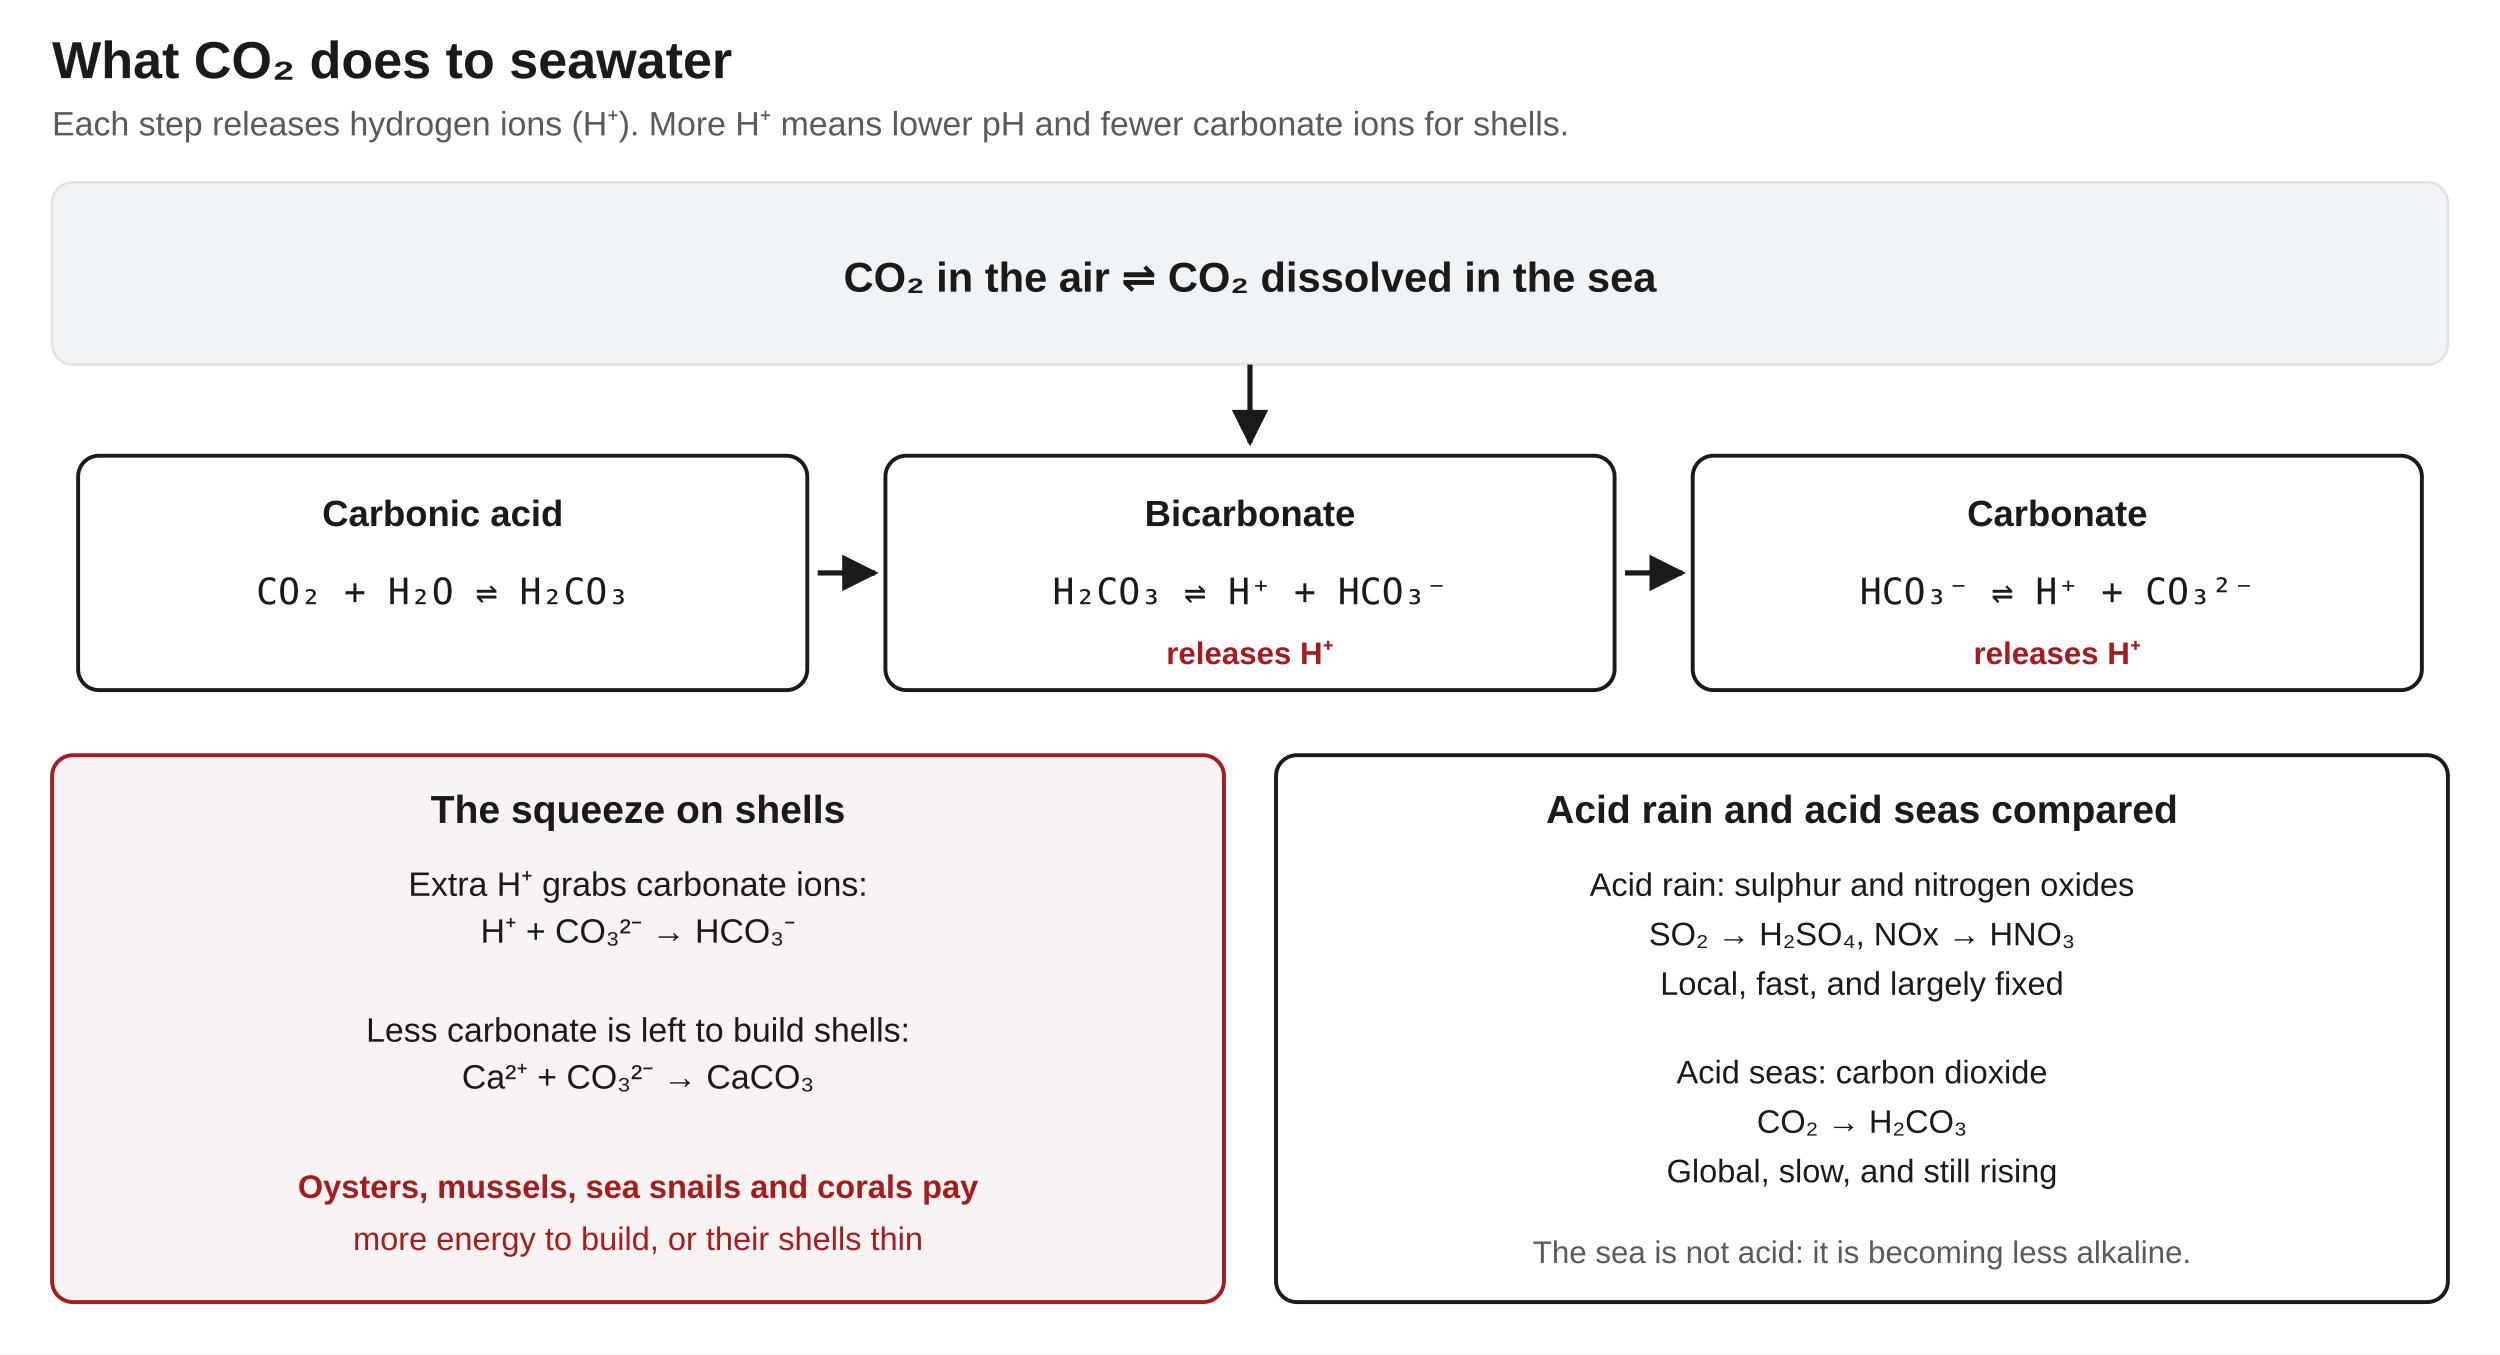
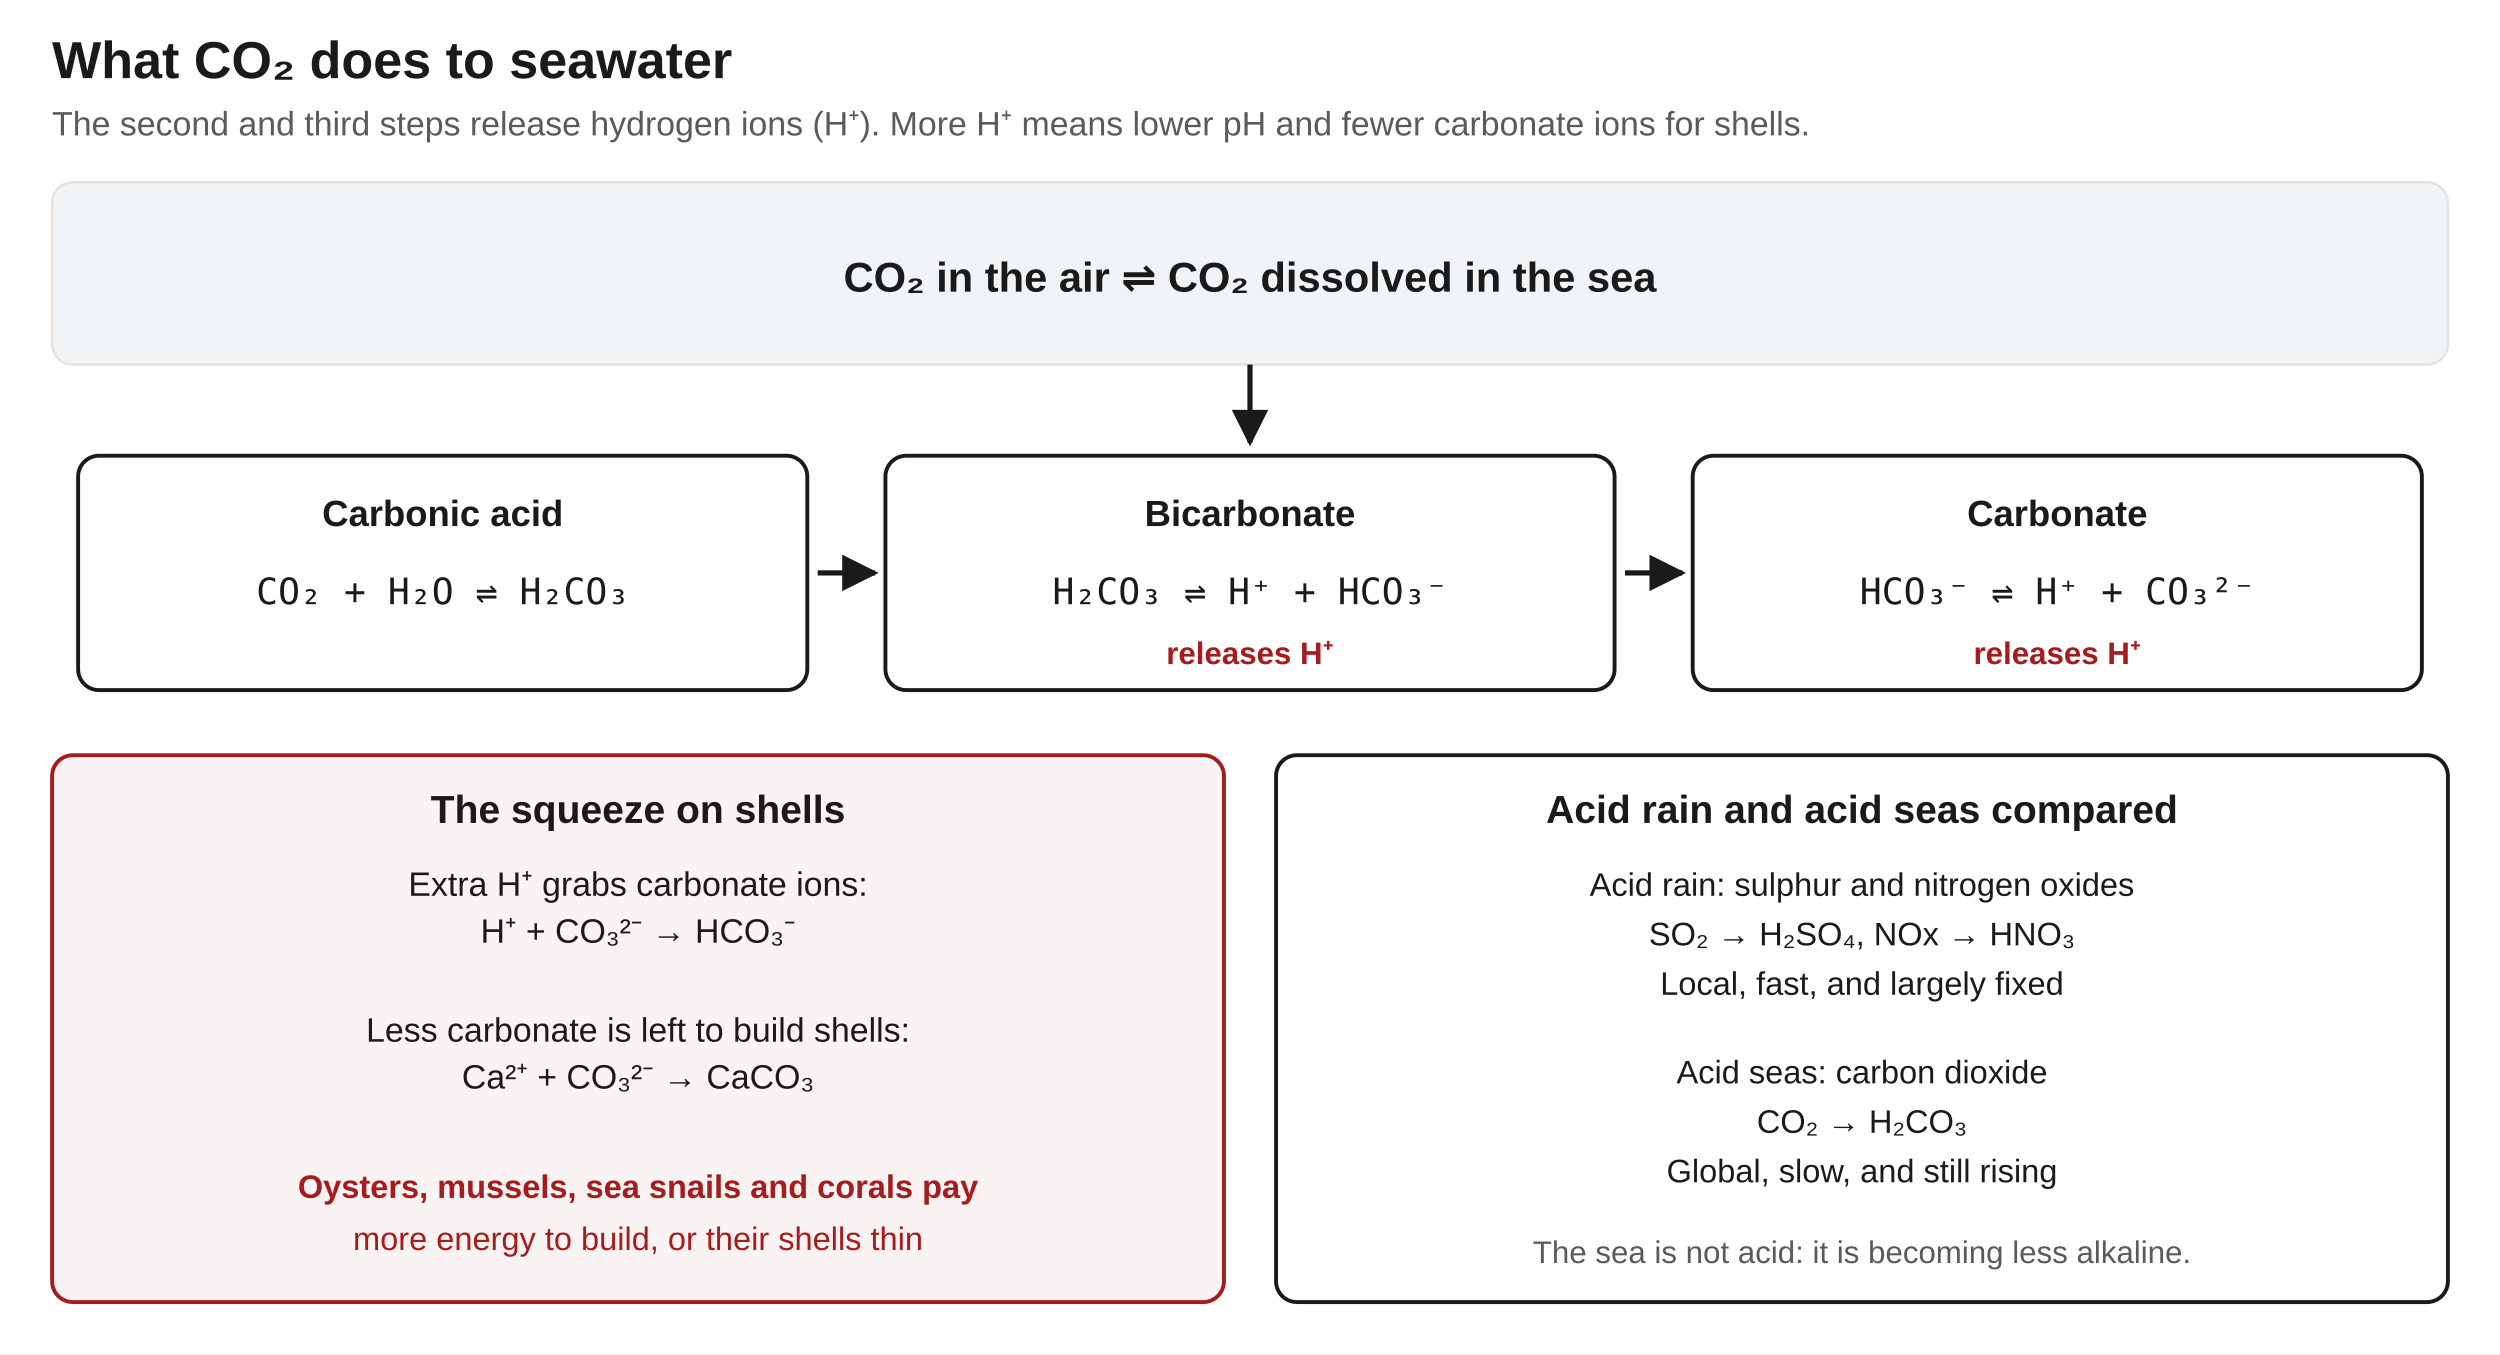
<svg xmlns="http://www.w3.org/2000/svg" viewBox="0 0 960 520" role="img" aria-labelledby="t d" font-family="'Source Sans 3','Source Sans Pro',Arial,sans-serif">
  <rect width="960" height="520" fill="#fff" />
  <defs>
    <marker id="a0" viewBox="0 0 10 10" refX="9" refY="5" markerWidth="7" markerHeight="7" orient="auto-start-reverse">
      <path d="M0 0L10 5L0 10z" fill="#1A1A1A" />
    </marker>
    <marker id="a1" viewBox="0 0 10 10" refX="9" refY="5" markerWidth="7" markerHeight="7" orient="auto-start-reverse">
      <path d="M0 0L10 5L0 10z" fill="#A61C1C" />
    </marker>
    <marker id="a2" viewBox="0 0 10 10" refX="9" refY="5" markerWidth="7" markerHeight="7" orient="auto-start-reverse">
      <path d="M0 0L10 5L0 10z" fill="#4A6A8A" />
    </marker>
  </defs>
  <text x="20.0" y="30.0" font-size="20" fill="#1A1A1A" text-anchor="start" font-weight="700">What CO₂ does to seawater</text>
-   <text x="20.0" y="52.0" font-size="13" fill="#5A5A5A" text-anchor="start" font-weight="400">Each step releases hydrogen ions (H⁺). More H⁺ means lower pH and fewer carbonate ions for shells.</text>
+   <text x="20.0" y="52.0" font-size="13" fill="#5A5A5A" text-anchor="start" font-weight="400">The second and third steps release hydrogen ions (H⁺). More H⁺ means lower pH and fewer carbonate ions for shells.</text>
  <rect x="20" y="70" width="920" height="70" rx="8" fill="#f1f4f7" stroke="#E6E2E0" />
  <text x="480.0" y="112.0" font-size="16" fill="#1A1A1A" text-anchor="middle" font-weight="700">CO₂ in the air  ⇌  CO₂ dissolved in the sea</text>
  <line x1="480.0" y1="140.0" x2="480.0" y2="170.0" stroke="#1A1A1A" stroke-width="2" marker-end="url(#a0)" />
  <rect x="30" y="175" width="280" height="90" rx="8" fill="#fff" stroke="#1A1A1A" stroke-width="1.5" />
  <text x="170.0" y="202.0" font-size="14" fill="#1A1A1A" text-anchor="middle" font-weight="700">Carbonic acid</text>
  <text x="170.0" y="232.0" font-size="14" fill="#1A1A1A" text-anchor="middle" font-weight="400" font-family="'IBM Plex Mono',monospace">CO₂ + H₂O ⇌ H₂CO₃</text>
  <line x1="314.0" y1="220.0" x2="336.0" y2="220.0" stroke="#1A1A1A" stroke-width="2" marker-end="url(#a0)" />
  <rect x="340" y="175" width="280" height="90" rx="8" fill="#fff" stroke="#1A1A1A" stroke-width="1.5" />
  <text x="480.0" y="202.0" font-size="14" fill="#1A1A1A" text-anchor="middle" font-weight="700">Bicarbonate</text>
  <text x="480.0" y="232.0" font-size="14" fill="#1A1A1A" text-anchor="middle" font-weight="400" font-family="'IBM Plex Mono',monospace">H₂CO₃ ⇌ H⁺ + HCO₃⁻</text>
  <line x1="624.0" y1="220.0" x2="646.0" y2="220.0" stroke="#1A1A1A" stroke-width="2" marker-end="url(#a0)" />
  <text x="480.0" y="255.0" font-size="12" fill="#A61C1C" text-anchor="middle" font-weight="700">releases H⁺</text>
  <rect x="650" y="175" width="280" height="90" rx="8" fill="#fff" stroke="#1A1A1A" stroke-width="1.5" />
  <text x="790.0" y="202.0" font-size="14" fill="#1A1A1A" text-anchor="middle" font-weight="700">Carbonate</text>
  <text x="790.0" y="232.0" font-size="14" fill="#1A1A1A" text-anchor="middle" font-weight="400" font-family="'IBM Plex Mono',monospace">HCO₃⁻ ⇌ H⁺ + CO₃²⁻</text>
  <text x="790.0" y="255.0" font-size="12" fill="#A61C1C" text-anchor="middle" font-weight="700">releases H⁺</text>
  <rect x="20" y="290" width="450" height="210" rx="8" fill="#FAF3F3" stroke="#A61C1C" stroke-width="1.5" />
  <text x="245.0" y="316.0" font-size="15" fill="#1A1A1A" text-anchor="middle" font-weight="700">The squeeze on shells</text>
  <text x="245.0" y="344.0" font-size="13" fill="#1A1A1A" text-anchor="middle" font-weight="400">Extra H⁺ grabs carbonate ions:</text>
  <text x="245.0" y="362.0" font-size="13" fill="#1A1A1A" text-anchor="middle" font-weight="400">H⁺ + CO₃²⁻ → HCO₃⁻</text>
  <text x="245.0" y="400.0" font-size="13" fill="#1A1A1A" text-anchor="middle" font-weight="400">Less carbonate is left to build shells:</text>
  <text x="245.0" y="418.0" font-size="13" fill="#1A1A1A" text-anchor="middle" font-weight="400">Ca²⁺ + CO₃²⁻ → CaCO₃</text>
  <text x="245.0" y="460.0" font-size="12.5" fill="#A61C1C" text-anchor="middle" font-weight="700">Oysters, mussels, sea snails and corals pay</text>
  <text x="245.0" y="480.0" font-size="12.5" fill="#A61C1C" text-anchor="middle" font-weight="400">more energy to build, or their shells thin</text>
  <rect x="490" y="290" width="450" height="210" rx="8" fill="#fff" stroke="#1A1A1A" stroke-width="1.5" />
  <text x="715.0" y="316.0" font-size="15" fill="#1A1A1A" text-anchor="middle" font-weight="700">Acid rain and acid seas compared</text>
  <text x="715.0" y="344.0" font-size="12.5" fill="#1A1A1A" text-anchor="middle" font-weight="400">Acid rain: sulphur and nitrogen oxides</text>
  <text x="715.0" y="363.0" font-size="12.5" fill="#1A1A1A" text-anchor="middle" font-weight="400">SO₂ → H₂SO₄, NOx → HNO₃</text>
  <text x="715.0" y="382.0" font-size="12.5" fill="#1A1A1A" text-anchor="middle" font-weight="400">Local, fast, and largely fixed</text>
  <text x="715.0" y="416.0" font-size="12.5" fill="#1A1A1A" text-anchor="middle" font-weight="400">Acid seas: carbon dioxide</text>
  <text x="715.0" y="435.0" font-size="12.5" fill="#1A1A1A" text-anchor="middle" font-weight="400">CO₂ → H₂CO₃</text>
  <text x="715.0" y="454.0" font-size="12.5" fill="#1A1A1A" text-anchor="middle" font-weight="400">Global, slow, and still rising</text>
  <text x="715.0" y="485.0" font-size="12" fill="#5A5A5A" text-anchor="middle" font-weight="400">The sea is not acid: it is becoming less alkaline.</text>
</svg>
